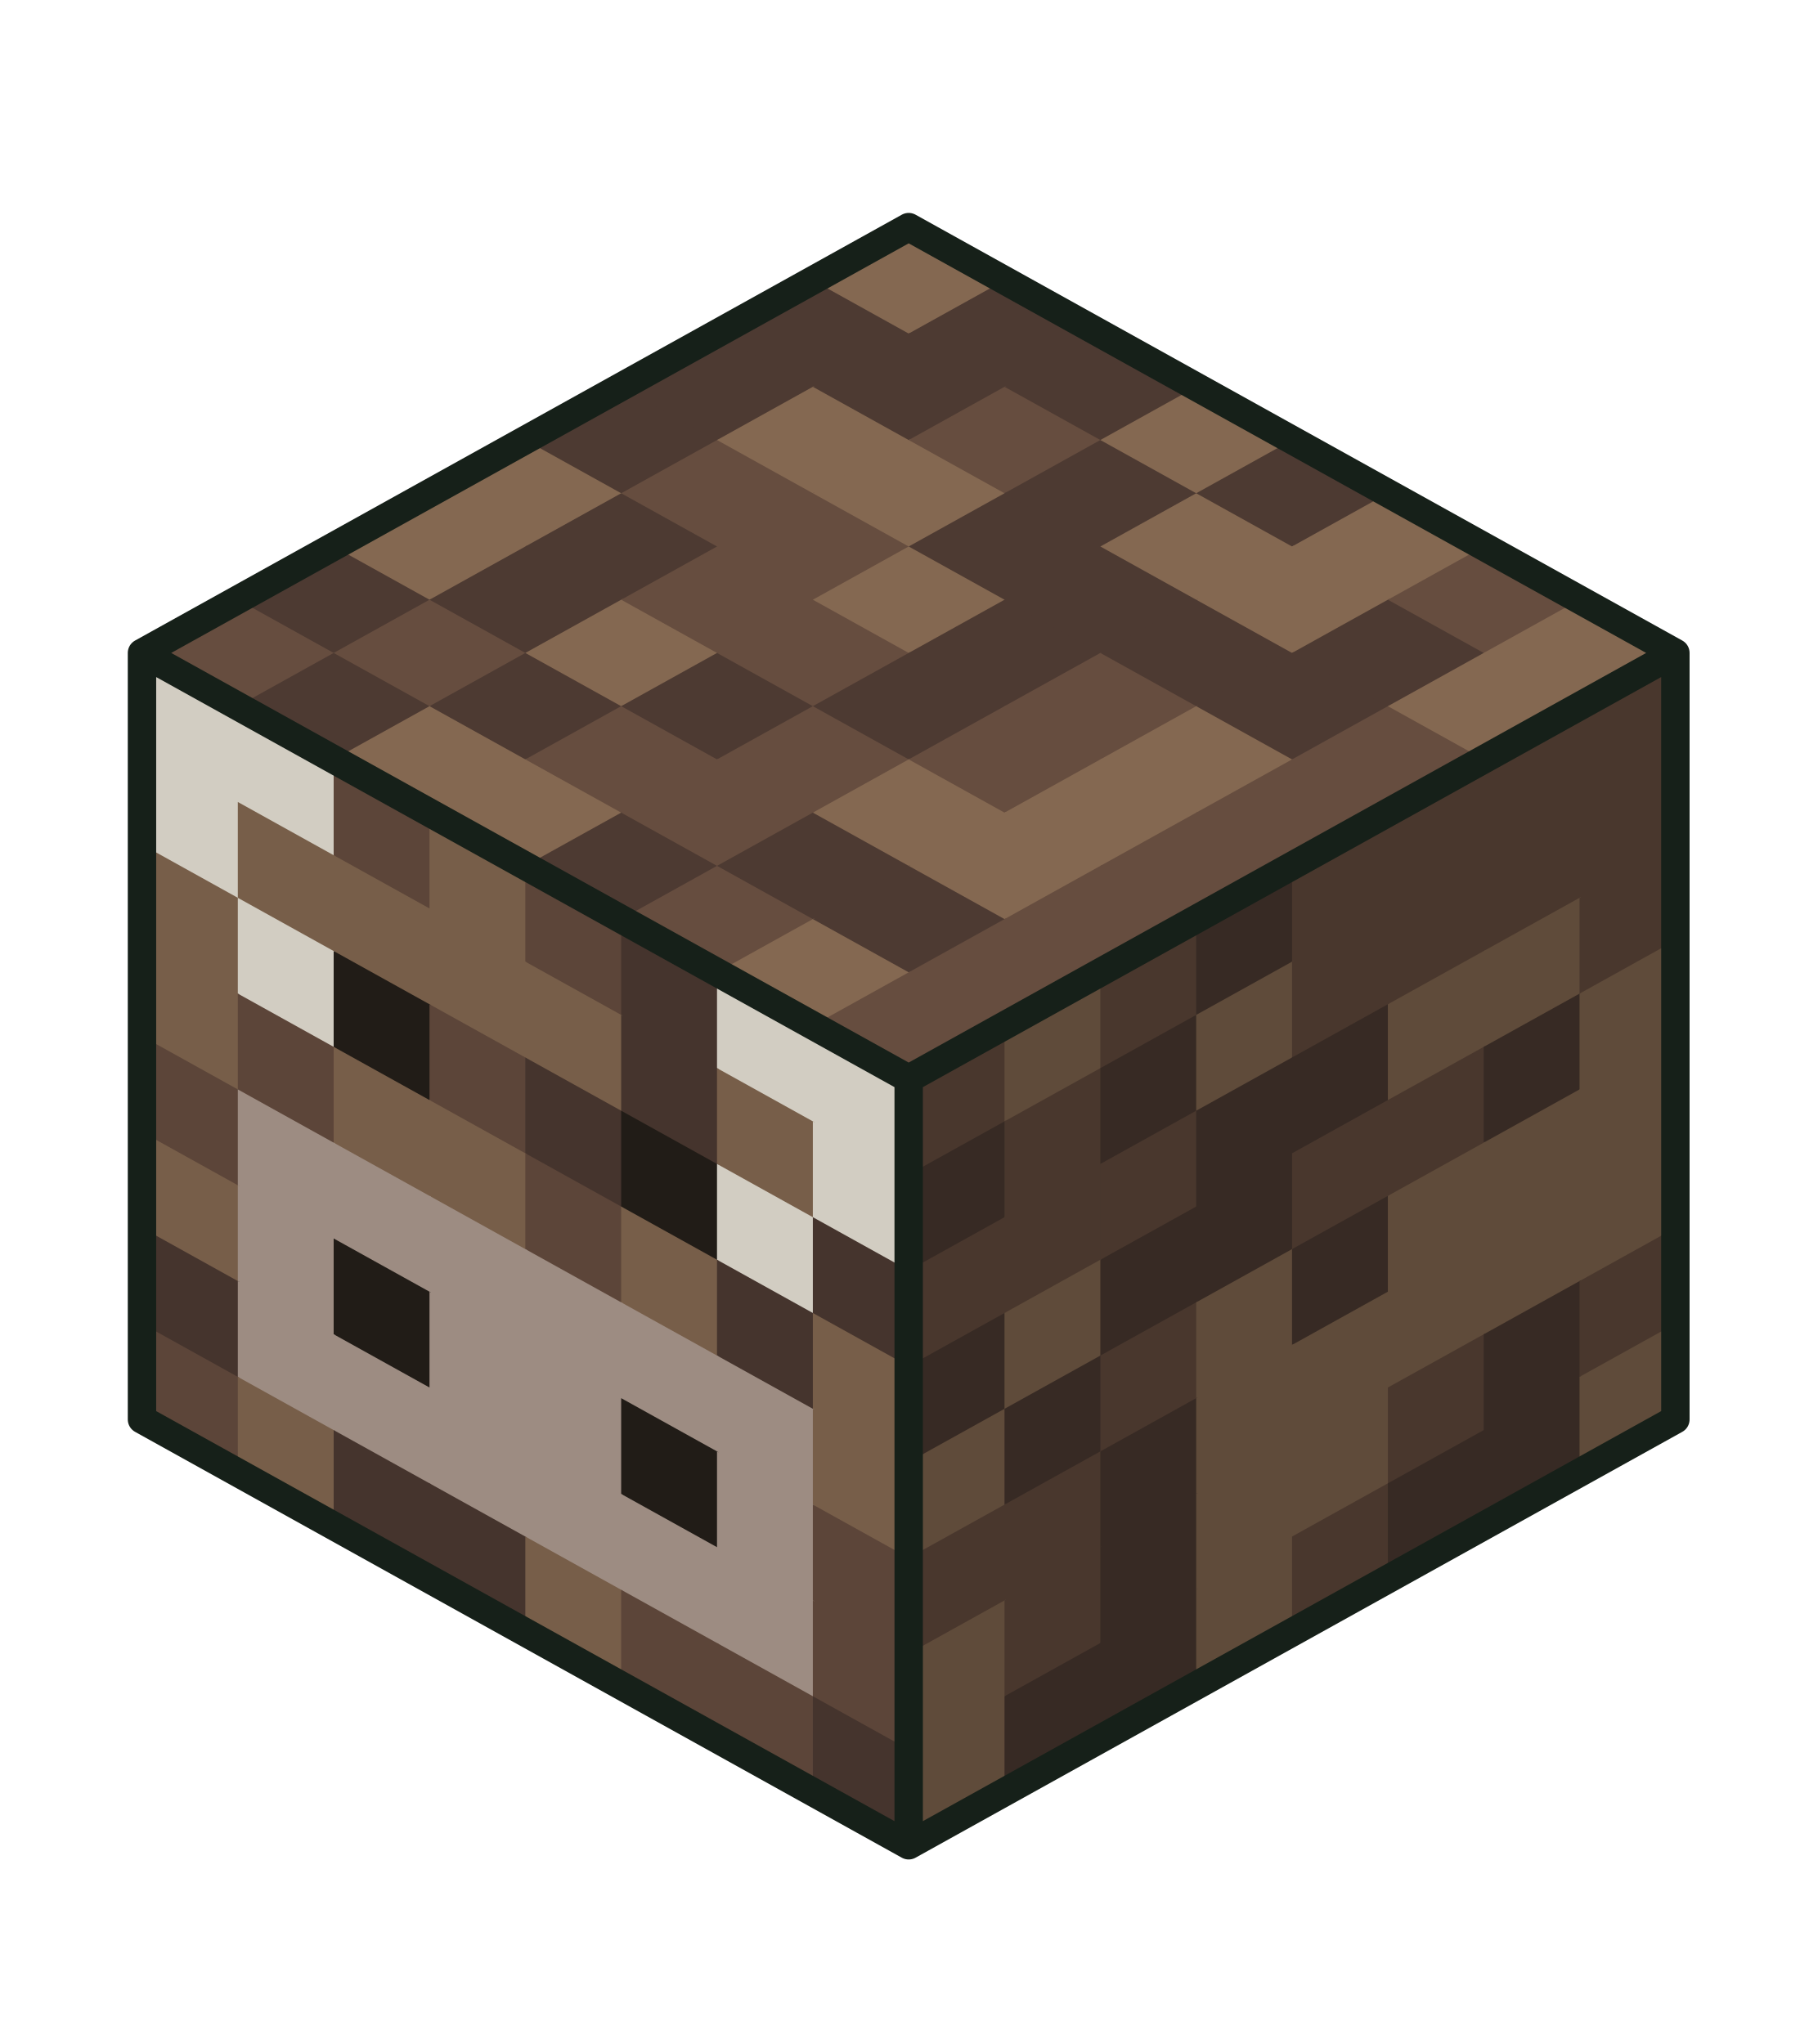
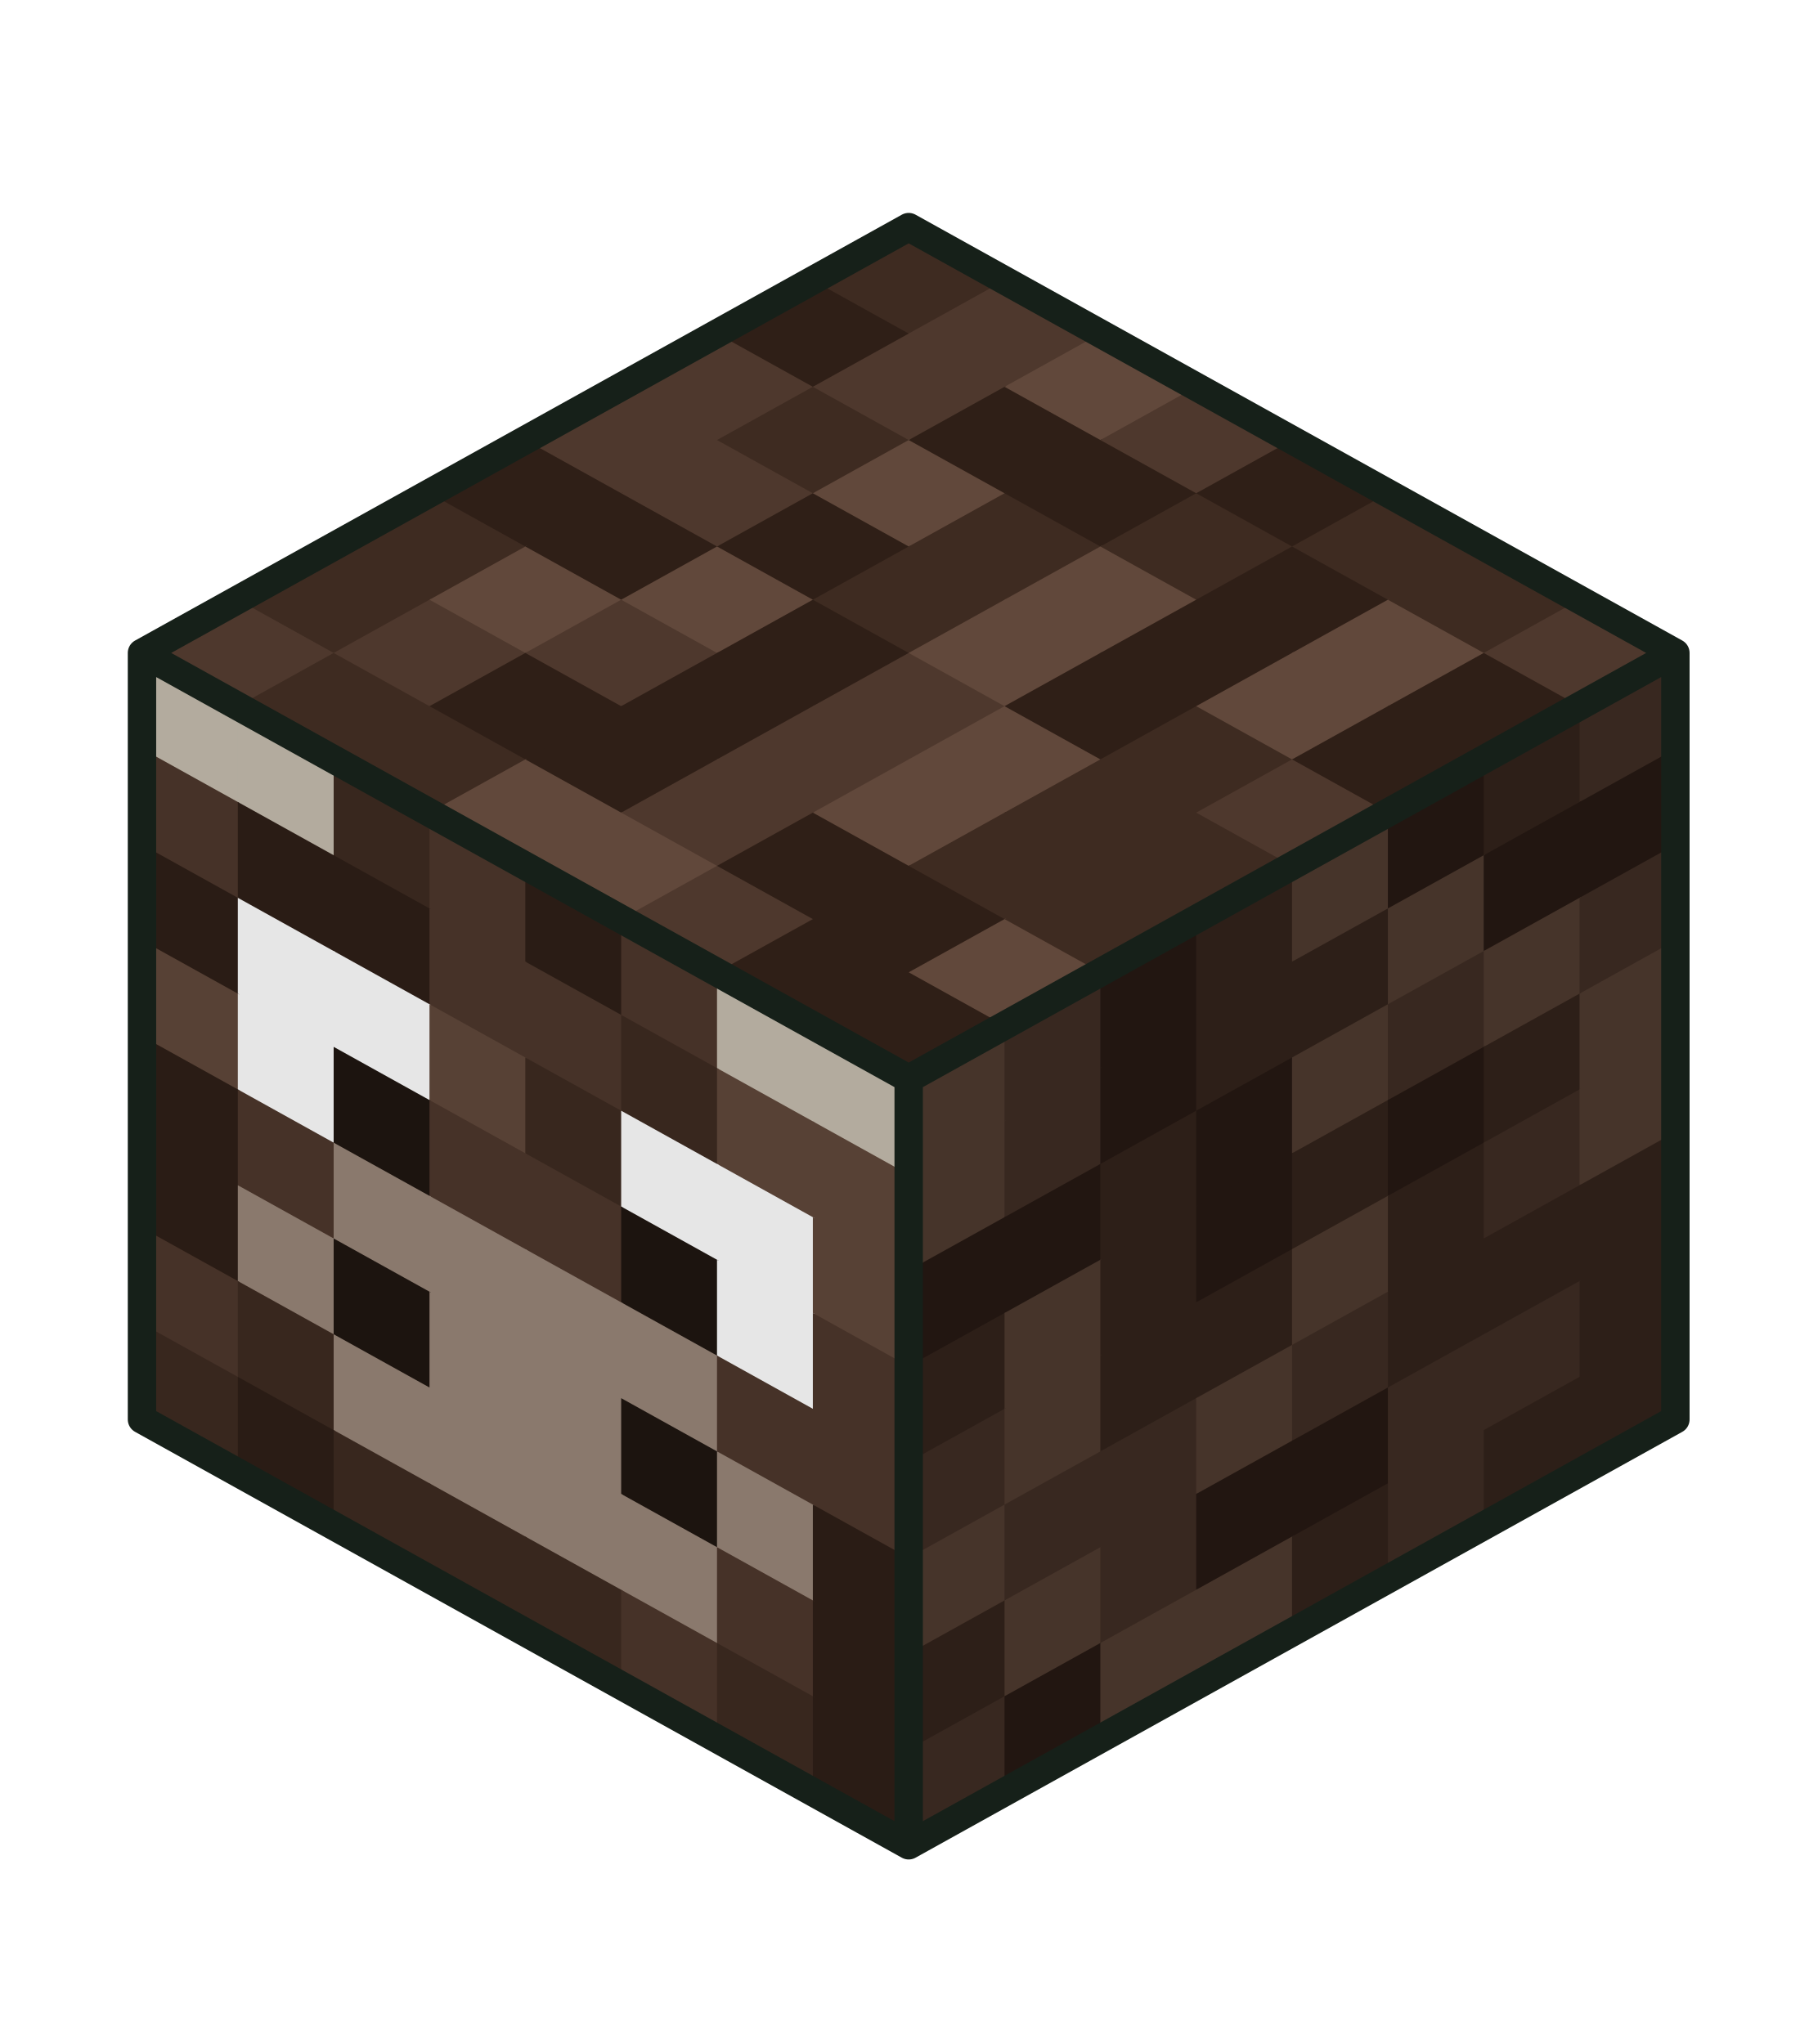
<svg xmlns="http://www.w3.org/2000/svg" viewBox="0 0 128 144" role="img">
  <g transform="matrix(6.75 -3.75 6.75 3.75 10 46)">
-     <rect x="0" y="0" width="1.015" height="1.015" fill="#664d3f" />
-     <rect x="1" y="0" width="1.015" height="1.015" fill="#4d3a32" />
-     <rect x="2" y="0" width="1.015" height="1.015" fill="#846851" />
-     <rect x="3" y="0" width="1.015" height="1.015" fill="#846851" />
-     <rect x="4" y="0" width="1.015" height="1.015" fill="#4d3a32" />
-     <rect x="5" y="0" width="1.015" height="1.015" fill="#4d3a32" />
-     <rect x="6" y="0" width="1.015" height="1.015" fill="#4d3a32" />
-     <rect x="7" y="0" width="1.015" height="1.015" fill="#846851" />
-     <rect x="0" y="1" width="1.015" height="1.015" fill="#4d3a32" />
-     <rect x="1" y="1" width="1.015" height="1.015" fill="#664d3f" />
-     <rect x="2" y="1" width="1.015" height="1.015" fill="#4d3a32" />
-     <rect x="3" y="1" width="1.015" height="1.015" fill="#4d3a32" />
-     <rect x="4" y="1" width="1.015" height="1.015" fill="#664d3f" />
-     <rect x="5" y="1" width="1.015" height="1.015" fill="#846851" />
-     <rect x="6" y="1" width="1.015" height="1.015" fill="#4d3a32" />
-     <rect x="7" y="1" width="1.015" height="1.015" fill="#4d3a32" />
-     <rect x="0" y="2" width="1.015" height="1.015" fill="#846851" />
-     <rect x="1" y="2" width="1.015" height="1.015" fill="#4d3a32" />
-     <rect x="2" y="2" width="1.015" height="1.015" fill="#846851" />
-     <rect x="3" y="2" width="1.015" height="1.015" fill="#664d3f" />
-     <rect x="4" y="2" width="1.015" height="1.015" fill="#664d3f" />
-     <rect x="5" y="2" width="1.015" height="1.015" fill="#846851" />
-     <rect x="6" y="2" width="1.015" height="1.015" fill="#664d3f" />
-     <rect x="7" y="2" width="1.015" height="1.015" fill="#4d3a32" />
-     <rect x="0" y="3" width="1.015" height="1.015" fill="#846851" />
-     <rect x="1" y="3" width="1.015" height="1.015" fill="#664d3f" />
-     <rect x="2" y="3" width="1.015" height="1.015" fill="#4d3a32" />
-     <rect x="3" y="3" width="1.015" height="1.015" fill="#664d3f" />
-     <rect x="4" y="3" width="1.015" height="1.015" fill="#846851" />
-     <rect x="5" y="3" width="1.015" height="1.015" fill="#4d3a32" />
-     <rect x="6" y="3" width="1.015" height="1.015" fill="#4d3a32" />
-     <rect x="7" y="3" width="1.015" height="1.015" fill="#846851" />
-     <rect x="0" y="4" width="1.015" height="1.015" fill="#4d3a32" />
-     <rect x="1" y="4" width="1.015" height="1.015" fill="#664d3f" />
-     <rect x="2" y="4" width="1.015" height="1.015" fill="#664d3f" />
-     <rect x="3" y="4" width="1.015" height="1.015" fill="#4d3a32" />
-     <rect x="4" y="4" width="1.015" height="1.015" fill="#4d3a32" />
-     <rect x="5" y="4" width="1.015" height="1.015" fill="#4d3a32" />
-     <rect x="6" y="4" width="1.015" height="1.015" fill="#846851" />
-     <rect x="7" y="4" width="1.015" height="1.015" fill="#4d3a32" />
-     <rect x="0" y="5" width="1.015" height="1.015" fill="#664d3f" />
-     <rect x="1" y="5" width="1.015" height="1.015" fill="#4d3a32" />
-     <rect x="2" y="5" width="1.015" height="1.015" fill="#846851" />
-     <rect x="3" y="5" width="1.015" height="1.015" fill="#664d3f" />
-     <rect x="4" y="5" width="1.015" height="1.015" fill="#664d3f" />
-     <rect x="5" y="5" width="1.015" height="1.015" fill="#4d3a32" />
-     <rect x="6" y="5" width="1.015" height="1.015" fill="#846851" />
-     <rect x="7" y="5" width="1.015" height="1.015" fill="#846851" />
-     <rect x="0" y="6" width="1.015" height="1.015" fill="#846851" />
-     <rect x="1" y="6" width="1.015" height="1.015" fill="#4d3a32" />
-     <rect x="2" y="6" width="1.015" height="1.015" fill="#846851" />
-     <rect x="3" y="6" width="1.015" height="1.015" fill="#846851" />
-     <rect x="4" y="6" width="1.015" height="1.015" fill="#846851" />
-     <rect x="5" y="6" width="1.015" height="1.015" fill="#4d3a32" />
-     <rect x="6" y="6" width="1.015" height="1.015" fill="#4d3a32" />
-     <rect x="7" y="6" width="1.015" height="1.015" fill="#664d3f" />
-     <rect x="0" y="7" width="1.015" height="1.015" fill="#664d3f" />
-     <rect x="1" y="7" width="1.015" height="1.015" fill="#664d3f" />
-     <rect x="2" y="7" width="1.015" height="1.015" fill="#664d3f" />
-     <rect x="3" y="7" width="1.015" height="1.015" fill="#664d3f" />
-     <rect x="4" y="7" width="1.015" height="1.015" fill="#664d3f" />
-     <rect x="5" y="7" width="1.015" height="1.015" fill="#664d3f" />
-     <rect x="6" y="7" width="1.015" height="1.015" fill="#846851" />
-     <rect x="7" y="7" width="1.015" height="1.015" fill="#846851" />
+     <rect x="0" y="0" width="1.015" height="1.015" fill="#4e382d" />
+     <rect x="1" y="0" width="1.015" height="1.015" fill="#3e2b21" />
+     <rect x="2" y="0" width="1.015" height="1.015" fill="#3e2b21" />
+     <rect x="3" y="0" width="1.015" height="1.015" fill="#2f1f17" />
+     <rect x="4" y="0" width="1.015" height="1.015" fill="#4e382d" />
+     <rect x="5" y="0" width="1.015" height="1.015" fill="#4e382d" />
+     <rect x="6" y="0" width="1.015" height="1.015" fill="#2f1f17" />
+     <rect x="7" y="0" width="1.015" height="1.015" fill="#3e2b21" />
+     <rect x="0" y="1" width="1.015" height="1.015" fill="#3e2b21" />
+     <rect x="1" y="1" width="1.015" height="1.015" fill="#4e382d" />
+     <rect x="2" y="1" width="1.015" height="1.015" fill="#61483b" />
+     <rect x="3" y="1" width="1.015" height="1.015" fill="#2f1f17" />
+     <rect x="4" y="1" width="1.015" height="1.015" fill="#4e382d" />
+     <rect x="5" y="1" width="1.015" height="1.015" fill="#3e2b21" />
+     <rect x="6" y="1" width="1.015" height="1.015" fill="#4e382d" />
+     <rect x="7" y="1" width="1.015" height="1.015" fill="#4e382d" />
+     <rect x="0" y="2" width="1.015" height="1.015" fill="#3e2b21" />
+     <rect x="1" y="2" width="1.015" height="1.015" fill="#2f1f17" />
+     <rect x="2" y="2" width="1.015" height="1.015" fill="#4e382d" />
+     <rect x="3" y="2" width="1.015" height="1.015" fill="#61483b" />
+     <rect x="4" y="2" width="1.015" height="1.015" fill="#2f1f17" />
+     <rect x="5" y="2" width="1.015" height="1.015" fill="#61483b" />
+     <rect x="6" y="2" width="1.015" height="1.015" fill="#2f1f17" />
+     <rect x="7" y="2" width="1.015" height="1.015" fill="#61483b" />
+     <rect x="0" y="3" width="1.015" height="1.015" fill="#61483b" />
+     <rect x="1" y="3" width="1.015" height="1.015" fill="#2f1f17" />
+     <rect x="2" y="3" width="1.015" height="1.015" fill="#2f1f17" />
+     <rect x="3" y="3" width="1.015" height="1.015" fill="#2f1f17" />
+     <rect x="4" y="3" width="1.015" height="1.015" fill="#3e2b21" />
+     <rect x="5" y="3" width="1.015" height="1.015" fill="#3e2b21" />
+     <rect x="6" y="3" width="1.015" height="1.015" fill="#2f1f17" />
+     <rect x="7" y="3" width="1.015" height="1.015" fill="#4e382d" />
+     <rect x="0" y="4" width="1.015" height="1.015" fill="#61483b" />
+     <rect x="1" y="4" width="1.015" height="1.015" fill="#4e382d" />
+     <rect x="2" y="4" width="1.015" height="1.015" fill="#4e382d" />
+     <rect x="3" y="4" width="1.015" height="1.015" fill="#4e382d" />
+     <rect x="4" y="4" width="1.015" height="1.015" fill="#61483b" />
+     <rect x="5" y="4" width="1.015" height="1.015" fill="#61483b" />
+     <rect x="6" y="4" width="1.015" height="1.015" fill="#3e2b21" />
+     <rect x="7" y="4" width="1.015" height="1.015" fill="#2f1f17" />
+     <rect x="0" y="5" width="1.015" height="1.015" fill="#4e382d" />
+     <rect x="1" y="5" width="1.015" height="1.015" fill="#2f1f17" />
+     <rect x="2" y="5" width="1.015" height="1.015" fill="#61483b" />
+     <rect x="3" y="5" width="1.015" height="1.015" fill="#61483b" />
+     <rect x="4" y="5" width="1.015" height="1.015" fill="#2f1f17" />
+     <rect x="5" y="5" width="1.015" height="1.015" fill="#2f1f17" />
+     <rect x="6" y="5" width="1.015" height="1.015" fill="#2f1f17" />
+     <rect x="7" y="5" width="1.015" height="1.015" fill="#3e2b21" />
+     <rect x="0" y="6" width="1.015" height="1.015" fill="#2f1f17" />
+     <rect x="1" y="6" width="1.015" height="1.015" fill="#2f1f17" />
+     <rect x="2" y="6" width="1.015" height="1.015" fill="#3e2b21" />
+     <rect x="3" y="6" width="1.015" height="1.015" fill="#3e2b21" />
+     <rect x="4" y="6" width="1.015" height="1.015" fill="#3e2b21" />
+     <rect x="5" y="6" width="1.015" height="1.015" fill="#61483b" />
+     <rect x="6" y="6" width="1.015" height="1.015" fill="#61483b" />
+     <rect x="7" y="6" width="1.015" height="1.015" fill="#3e2b21" />
+     <rect x="0" y="7" width="1.015" height="1.015" fill="#2f1f17" />
+     <rect x="1" y="7" width="1.015" height="1.015" fill="#61483b" />
+     <rect x="2" y="7" width="1.015" height="1.015" fill="#3e2b21" />
+     <rect x="3" y="7" width="1.015" height="1.015" fill="#3e2b21" />
+     <rect x="4" y="7" width="1.015" height="1.015" fill="#4e382d" />
+     <rect x="5" y="7" width="1.015" height="1.015" fill="#2f1f17" />
+     <rect x="6" y="7" width="1.015" height="1.015" fill="#2f1f17" />
+     <rect x="7" y="7" width="1.015" height="1.015" fill="#4e382d" />
  </g>
  <g transform="matrix(6.75 3.75 0 6.75 10 46)">
-     <rect x="0" y="0" width="1.015" height="1.015" fill="#d2cdc2" />
-     <rect x="1" y="0" width="1.015" height="1.015" fill="#d2cdc2" />
-     <rect x="2" y="0" width="1.015" height="1.015" fill="#5c4539" />
-     <rect x="3" y="0" width="1.015" height="1.015" fill="#775e49" />
-     <rect x="4" y="0" width="1.015" height="1.015" fill="#5c4539" />
-     <rect x="5" y="0" width="1.015" height="1.015" fill="#45342d" />
-     <rect x="6" y="0" width="1.015" height="1.015" fill="#d2cdc2" />
-     <rect x="7" y="0" width="1.015" height="1.015" fill="#d2cdc2" />
-     <rect x="0" y="1" width="1.015" height="1.015" fill="#d2cdc2" />
-     <rect x="1" y="1" width="1.015" height="1.015" fill="#775e49" />
-     <rect x="2" y="1" width="1.015" height="1.015" fill="#775e49" />
-     <rect x="3" y="1" width="1.015" height="1.015" fill="#775e49" />
-     <rect x="4" y="1" width="1.015" height="1.015" fill="#775e49" />
-     <rect x="5" y="1" width="1.015" height="1.015" fill="#45342d" />
-     <rect x="6" y="1" width="1.015" height="1.015" fill="#775e49" />
-     <rect x="7" y="1" width="1.015" height="1.015" fill="#d2cdc2" />
-     <rect x="0" y="2" width="1.015" height="1.015" fill="#775e49" />
-     <rect x="1" y="2" width="1.015" height="1.015" fill="#d2cdc2" />
-     <rect x="2" y="2" width="1.015" height="1.015" fill="#211c17" />
-     <rect x="3" y="2" width="1.015" height="1.015" fill="#5c4539" />
-     <rect x="4" y="2" width="1.015" height="1.015" fill="#45342d" />
-     <rect x="5" y="2" width="1.015" height="1.015" fill="#211c17" />
-     <rect x="6" y="2" width="1.015" height="1.015" fill="#d2cdc2" />
-     <rect x="7" y="2" width="1.015" height="1.015" fill="#45342d" />
-     <rect x="0" y="3" width="1.015" height="1.015" fill="#775e49" />
-     <rect x="1" y="3" width="1.015" height="1.015" fill="#5c4539" />
-     <rect x="2" y="3" width="1.015" height="1.015" fill="#775e49" />
-     <rect x="3" y="3" width="1.015" height="1.015" fill="#775e49" />
-     <rect x="4" y="3" width="1.015" height="1.015" fill="#5c4539" />
-     <rect x="5" y="3" width="1.015" height="1.015" fill="#775e49" />
-     <rect x="6" y="3" width="1.015" height="1.015" fill="#45342d" />
-     <rect x="7" y="3" width="1.015" height="1.015" fill="#775e49" />
-     <rect x="0" y="4" width="1.015" height="1.015" fill="#5c4539" />
-     <rect x="1" y="4" width="1.015" height="1.015" fill="#9d8c82" />
-     <rect x="2" y="4" width="1.015" height="1.015" fill="#9d8c82" />
-     <rect x="3" y="4" width="1.015" height="1.015" fill="#9d8c82" />
-     <rect x="4" y="4" width="1.015" height="1.015" fill="#9d8c82" />
-     <rect x="5" y="4" width="1.015" height="1.015" fill="#9d8c82" />
-     <rect x="6" y="4" width="1.015" height="1.015" fill="#9d8c82" />
-     <rect x="7" y="4" width="1.015" height="1.015" fill="#775e49" />
-     <rect x="0" y="5" width="1.015" height="1.015" fill="#775e49" />
-     <rect x="1" y="5" width="1.015" height="1.015" fill="#9d8c82" />
-     <rect x="2" y="5" width="1.015" height="1.015" fill="#211c17" />
-     <rect x="3" y="5" width="1.015" height="1.015" fill="#9d8c82" />
-     <rect x="4" y="5" width="1.015" height="1.015" fill="#9d8c82" />
-     <rect x="5" y="5" width="1.015" height="1.015" fill="#211c17" />
-     <rect x="6" y="5" width="1.015" height="1.015" fill="#9d8c82" />
-     <rect x="7" y="5" width="1.015" height="1.015" fill="#5c4539" />
-     <rect x="0" y="6" width="1.015" height="1.015" fill="#45342d" />
-     <rect x="1" y="6" width="1.015" height="1.015" fill="#9d8c82" />
-     <rect x="2" y="6" width="1.015" height="1.015" fill="#9d8c82" />
-     <rect x="3" y="6" width="1.015" height="1.015" fill="#9d8c82" />
-     <rect x="4" y="6" width="1.015" height="1.015" fill="#9d8c82" />
-     <rect x="5" y="6" width="1.015" height="1.015" fill="#9d8c82" />
-     <rect x="6" y="6" width="1.015" height="1.015" fill="#9d8c82" />
-     <rect x="7" y="6" width="1.015" height="1.015" fill="#5c4539" />
-     <rect x="0" y="7" width="1.015" height="1.015" fill="#5c4539" />
-     <rect x="1" y="7" width="1.015" height="1.015" fill="#775e49" />
-     <rect x="2" y="7" width="1.015" height="1.015" fill="#45342d" />
-     <rect x="3" y="7" width="1.015" height="1.015" fill="#45342d" />
-     <rect x="4" y="7" width="1.015" height="1.015" fill="#775e49" />
-     <rect x="5" y="7" width="1.015" height="1.015" fill="#5c4539" />
-     <rect x="6" y="7" width="1.015" height="1.015" fill="#5c4539" />
-     <rect x="7" y="7" width="1.015" height="1.015" fill="#45342d" />
+     <rect x="0" y="0" width="1.015" height="1.015" fill="#b3ab9e" />
+     <rect x="1" y="0" width="1.015" height="1.015" fill="#b3ab9e" />
+     <rect x="2" y="0" width="1.015" height="1.015" fill="#38271e" />
+     <rect x="3" y="0" width="1.015" height="1.015" fill="#463228" />
+     <rect x="4" y="0" width="1.015" height="1.015" fill="#2a1c15" />
+     <rect x="5" y="0" width="1.015" height="1.015" fill="#463228" />
+     <rect x="6" y="0" width="1.015" height="1.015" fill="#b3ab9e" />
+     <rect x="7" y="0" width="1.015" height="1.015" fill="#b3ab9e" />
+     <rect x="0" y="1" width="1.015" height="1.015" fill="#463228" />
+     <rect x="1" y="1" width="1.015" height="1.015" fill="#2a1c15" />
+     <rect x="2" y="1" width="1.015" height="1.015" fill="#2a1c15" />
+     <rect x="3" y="1" width="1.015" height="1.015" fill="#463228" />
+     <rect x="4" y="1" width="1.015" height="1.015" fill="#463228" />
+     <rect x="5" y="1" width="1.015" height="1.015" fill="#38271e" />
+     <rect x="6" y="1" width="1.015" height="1.015" fill="#574135" />
+     <rect x="7" y="1" width="1.015" height="1.015" fill="#574135" />
+     <rect x="0" y="2" width="1.015" height="1.015" fill="#2a1c15" />
+     <rect x="1" y="2" width="1.015" height="1.015" fill="#e6e6e6" />
+     <rect x="2" y="2" width="1.015" height="1.015" fill="#e6e6e6" />
+     <rect x="3" y="2" width="1.015" height="1.015" fill="#574135" />
+     <rect x="4" y="2" width="1.015" height="1.015" fill="#38271e" />
+     <rect x="5" y="2" width="1.015" height="1.015" fill="#e6e6e6" />
+     <rect x="6" y="2" width="1.015" height="1.015" fill="#e6e6e6" />
+     <rect x="7" y="2" width="1.015" height="1.015" fill="#574135" />
+     <rect x="0" y="3" width="1.015" height="1.015" fill="#574135" />
+     <rect x="1" y="3" width="1.015" height="1.015" fill="#e6e6e6" />
+     <rect x="2" y="3" width="1.015" height="1.015" fill="#1c140f" />
+     <rect x="3" y="3" width="1.015" height="1.015" fill="#463228" />
+     <rect x="4" y="3" width="1.015" height="1.015" fill="#463228" />
+     <rect x="5" y="3" width="1.015" height="1.015" fill="#1c140f" />
+     <rect x="6" y="3" width="1.015" height="1.015" fill="#e6e6e6" />
+     <rect x="7" y="3" width="1.015" height="1.015" fill="#463228" />
+     <rect x="0" y="4" width="1.015" height="1.015" fill="#2a1c15" />
+     <rect x="1" y="4" width="1.015" height="1.015" fill="#463228" />
+     <rect x="2" y="4" width="1.015" height="1.015" fill="#8a796d" />
+     <rect x="3" y="4" width="1.015" height="1.015" fill="#8a796d" />
+     <rect x="4" y="4" width="1.015" height="1.015" fill="#8a796d" />
+     <rect x="5" y="4" width="1.015" height="1.015" fill="#8a796d" />
+     <rect x="6" y="4" width="1.015" height="1.015" fill="#463228" />
+     <rect x="7" y="4" width="1.015" height="1.015" fill="#463228" />
+     <rect x="0" y="5" width="1.015" height="1.015" fill="#2a1c15" />
+     <rect x="1" y="5" width="1.015" height="1.015" fill="#8a796d" />
+     <rect x="2" y="5" width="1.015" height="1.015" fill="#1c140f" />
+     <rect x="3" y="5" width="1.015" height="1.015" fill="#8a796d" />
+     <rect x="4" y="5" width="1.015" height="1.015" fill="#8a796d" />
+     <rect x="5" y="5" width="1.015" height="1.015" fill="#1c140f" />
+     <rect x="6" y="5" width="1.015" height="1.015" fill="#8a796d" />
+     <rect x="7" y="5" width="1.015" height="1.015" fill="#2a1c15" />
+     <rect x="0" y="6" width="1.015" height="1.015" fill="#463228" />
+     <rect x="1" y="6" width="1.015" height="1.015" fill="#38271e" />
+     <rect x="2" y="6" width="1.015" height="1.015" fill="#8a796d" />
+     <rect x="3" y="6" width="1.015" height="1.015" fill="#8a796d" />
+     <rect x="4" y="6" width="1.015" height="1.015" fill="#8a796d" />
+     <rect x="5" y="6" width="1.015" height="1.015" fill="#8a796d" />
+     <rect x="6" y="6" width="1.015" height="1.015" fill="#463228" />
+     <rect x="7" y="6" width="1.015" height="1.015" fill="#2a1c15" />
+     <rect x="0" y="7" width="1.015" height="1.015" fill="#38271e" />
+     <rect x="1" y="7" width="1.015" height="1.015" fill="#2a1c15" />
+     <rect x="2" y="7" width="1.015" height="1.015" fill="#38271e" />
+     <rect x="3" y="7" width="1.015" height="1.015" fill="#38271e" />
+     <rect x="4" y="7" width="1.015" height="1.015" fill="#38271e" />
+     <rect x="5" y="7" width="1.015" height="1.015" fill="#463228" />
+     <rect x="6" y="7" width="1.015" height="1.015" fill="#38271e" />
+     <rect x="7" y="7" width="1.015" height="1.015" fill="#2a1c15" />
  </g>
  <g transform="matrix(6.75 -3.75 0 6.75 64 76)">
-     <rect x="0" y="0" width="1.015" height="1.015" fill="#49372d" />
-     <rect x="1" y="0" width="1.015" height="1.015" fill="#5f4b3a" />
-     <rect x="2" y="0" width="1.015" height="1.015" fill="#49372d" />
-     <rect x="3" y="0" width="1.015" height="1.015" fill="#372a24" />
-     <rect x="4" y="0" width="1.015" height="1.015" fill="#49372d" />
-     <rect x="5" y="0" width="1.015" height="1.015" fill="#49372d" />
-     <rect x="6" y="0" width="1.015" height="1.015" fill="#49372d" />
-     <rect x="7" y="0" width="1.015" height="1.015" fill="#49372d" />
-     <rect x="0" y="1" width="1.015" height="1.015" fill="#372a24" />
-     <rect x="1" y="1" width="1.015" height="1.015" fill="#49372d" />
-     <rect x="2" y="1" width="1.015" height="1.015" fill="#372a24" />
-     <rect x="3" y="1" width="1.015" height="1.015" fill="#5f4b3a" />
-     <rect x="4" y="1" width="1.015" height="1.015" fill="#49372d" />
-     <rect x="5" y="1" width="1.015" height="1.015" fill="#49372d" />
-     <rect x="6" y="1" width="1.015" height="1.015" fill="#49372d" />
-     <rect x="7" y="1" width="1.015" height="1.015" fill="#49372d" />
-     <rect x="0" y="2" width="1.015" height="1.015" fill="#49372d" />
-     <rect x="1" y="2" width="1.015" height="1.015" fill="#49372d" />
-     <rect x="2" y="2" width="1.015" height="1.015" fill="#49372d" />
-     <rect x="3" y="2" width="1.015" height="1.015" fill="#372a24" />
-     <rect x="4" y="2" width="1.015" height="1.015" fill="#372a24" />
-     <rect x="5" y="2" width="1.015" height="1.015" fill="#5f4b3a" />
-     <rect x="6" y="2" width="1.015" height="1.015" fill="#5f4b3a" />
-     <rect x="7" y="2" width="1.015" height="1.015" fill="#49372d" />
-     <rect x="0" y="3" width="1.015" height="1.015" fill="#372a24" />
-     <rect x="1" y="3" width="1.015" height="1.015" fill="#5f4b3a" />
-     <rect x="2" y="3" width="1.015" height="1.015" fill="#372a24" />
-     <rect x="3" y="3" width="1.015" height="1.015" fill="#372a24" />
-     <rect x="4" y="3" width="1.015" height="1.015" fill="#49372d" />
-     <rect x="5" y="3" width="1.015" height="1.015" fill="#49372d" />
-     <rect x="6" y="3" width="1.015" height="1.015" fill="#372a24" />
-     <rect x="7" y="3" width="1.015" height="1.015" fill="#5f4b3a" />
-     <rect x="0" y="4" width="1.015" height="1.015" fill="#5f4b3a" />
-     <rect x="1" y="4" width="1.015" height="1.015" fill="#372a24" />
-     <rect x="2" y="4" width="1.015" height="1.015" fill="#49372d" />
-     <rect x="3" y="4" width="1.015" height="1.015" fill="#5f4b3a" />
-     <rect x="4" y="4" width="1.015" height="1.015" fill="#372a24" />
-     <rect x="5" y="4" width="1.015" height="1.015" fill="#5f4b3a" />
-     <rect x="6" y="4" width="1.015" height="1.015" fill="#5f4b3a" />
-     <rect x="7" y="4" width="1.015" height="1.015" fill="#5f4b3a" />
-     <rect x="0" y="5" width="1.015" height="1.015" fill="#49372d" />
-     <rect x="1" y="5" width="1.015" height="1.015" fill="#49372d" />
-     <rect x="2" y="5" width="1.015" height="1.015" fill="#372a24" />
-     <rect x="3" y="5" width="1.015" height="1.015" fill="#5f4b3a" />
-     <rect x="4" y="5" width="1.015" height="1.015" fill="#5f4b3a" />
-     <rect x="5" y="5" width="1.015" height="1.015" fill="#5f4b3a" />
-     <rect x="6" y="5" width="1.015" height="1.015" fill="#5f4b3a" />
-     <rect x="7" y="5" width="1.015" height="1.015" fill="#5f4b3a" />
-     <rect x="0" y="6" width="1.015" height="1.015" fill="#5f4b3a" />
-     <rect x="1" y="6" width="1.015" height="1.015" fill="#49372d" />
-     <rect x="2" y="6" width="1.015" height="1.015" fill="#372a24" />
-     <rect x="3" y="6" width="1.015" height="1.015" fill="#5f4b3a" />
-     <rect x="4" y="6" width="1.015" height="1.015" fill="#5f4b3a" />
-     <rect x="5" y="6" width="1.015" height="1.015" fill="#49372d" />
-     <rect x="6" y="6" width="1.015" height="1.015" fill="#372a24" />
-     <rect x="7" y="6" width="1.015" height="1.015" fill="#49372d" />
-     <rect x="0" y="7" width="1.015" height="1.015" fill="#5f4b3a" />
-     <rect x="1" y="7" width="1.015" height="1.015" fill="#372a24" />
-     <rect x="2" y="7" width="1.015" height="1.015" fill="#372a24" />
-     <rect x="3" y="7" width="1.015" height="1.015" fill="#5f4b3a" />
-     <rect x="4" y="7" width="1.015" height="1.015" fill="#49372d" />
-     <rect x="5" y="7" width="1.015" height="1.015" fill="#372a24" />
-     <rect x="6" y="7" width="1.015" height="1.015" fill="#372a24" />
-     <rect x="7" y="7" width="1.015" height="1.015" fill="#5f4b3a" />
+     <rect x="0" y="0" width="1.015" height="1.015" fill="#46342a" />
+     <rect x="1" y="0" width="1.015" height="1.015" fill="#382820" />
+     <rect x="2" y="0" width="1.015" height="1.015" fill="#221611" />
+     <rect x="3" y="0" width="1.015" height="1.015" fill="#2d1f18" />
+     <rect x="4" y="0" width="1.015" height="1.015" fill="#46342a" />
+     <rect x="5" y="0" width="1.015" height="1.015" fill="#221611" />
+     <rect x="6" y="0" width="1.015" height="1.015" fill="#2d1f18" />
+     <rect x="7" y="0" width="1.015" height="1.015" fill="#382820" />
+     <rect x="0" y="1" width="1.015" height="1.015" fill="#46342a" />
+     <rect x="1" y="1" width="1.015" height="1.015" fill="#382820" />
+     <rect x="2" y="1" width="1.015" height="1.015" fill="#221611" />
+     <rect x="3" y="1" width="1.015" height="1.015" fill="#2d1f18" />
+     <rect x="4" y="1" width="1.015" height="1.015" fill="#2d1f18" />
+     <rect x="5" y="1" width="1.015" height="1.015" fill="#46342a" />
+     <rect x="6" y="1" width="1.015" height="1.015" fill="#221611" />
+     <rect x="7" y="1" width="1.015" height="1.015" fill="#221611" />
+     <rect x="0" y="2" width="1.015" height="1.015" fill="#221611" />
+     <rect x="1" y="2" width="1.015" height="1.015" fill="#221611" />
+     <rect x="2" y="2" width="1.015" height="1.015" fill="#2d1f18" />
+     <rect x="3" y="2" width="1.015" height="1.015" fill="#221611" />
+     <rect x="4" y="2" width="1.015" height="1.015" fill="#46342a" />
+     <rect x="5" y="2" width="1.015" height="1.015" fill="#382820" />
+     <rect x="6" y="2" width="1.015" height="1.015" fill="#46342a" />
+     <rect x="7" y="2" width="1.015" height="1.015" fill="#382820" />
+     <rect x="0" y="3" width="1.015" height="1.015" fill="#2d1f18" />
+     <rect x="1" y="3" width="1.015" height="1.015" fill="#46342a" />
+     <rect x="2" y="3" width="1.015" height="1.015" fill="#2d1f18" />
+     <rect x="3" y="3" width="1.015" height="1.015" fill="#221611" />
+     <rect x="4" y="3" width="1.015" height="1.015" fill="#2d1f18" />
+     <rect x="5" y="3" width="1.015" height="1.015" fill="#221611" />
+     <rect x="6" y="3" width="1.015" height="1.015" fill="#2d1f18" />
+     <rect x="7" y="3" width="1.015" height="1.015" fill="#46342a" />
+     <rect x="0" y="4" width="1.015" height="1.015" fill="#382820" />
+     <rect x="1" y="4" width="1.015" height="1.015" fill="#46342a" />
+     <rect x="2" y="4" width="1.015" height="1.015" fill="#2d1f18" />
+     <rect x="3" y="4" width="1.015" height="1.015" fill="#2d1f18" />
+     <rect x="4" y="4" width="1.015" height="1.015" fill="#46342a" />
+     <rect x="5" y="4" width="1.015" height="1.015" fill="#2d1f18" />
+     <rect x="6" y="4" width="1.015" height="1.015" fill="#382820" />
+     <rect x="7" y="4" width="1.015" height="1.015" fill="#46342a" />
+     <rect x="0" y="5" width="1.015" height="1.015" fill="#46342a" />
+     <rect x="1" y="5" width="1.015" height="1.015" fill="#382820" />
+     <rect x="2" y="5" width="1.015" height="1.015" fill="#382820" />
+     <rect x="3" y="5" width="1.015" height="1.015" fill="#46342a" />
+     <rect x="4" y="5" width="1.015" height="1.015" fill="#382820" />
+     <rect x="5" y="5" width="1.015" height="1.015" fill="#2d1f18" />
+     <rect x="6" y="5" width="1.015" height="1.015" fill="#2d1f18" />
+     <rect x="7" y="5" width="1.015" height="1.015" fill="#2d1f18" />
+     <rect x="0" y="6" width="1.015" height="1.015" fill="#2d1f18" />
+     <rect x="1" y="6" width="1.015" height="1.015" fill="#46342a" />
+     <rect x="2" y="6" width="1.015" height="1.015" fill="#382820" />
+     <rect x="3" y="6" width="1.015" height="1.015" fill="#221611" />
+     <rect x="4" y="6" width="1.015" height="1.015" fill="#221611" />
+     <rect x="5" y="6" width="1.015" height="1.015" fill="#382820" />
+     <rect x="6" y="6" width="1.015" height="1.015" fill="#382820" />
+     <rect x="7" y="6" width="1.015" height="1.015" fill="#2d1f18" />
+     <rect x="0" y="7" width="1.015" height="1.015" fill="#382820" />
+     <rect x="1" y="7" width="1.015" height="1.015" fill="#221611" />
+     <rect x="2" y="7" width="1.015" height="1.015" fill="#46342a" />
+     <rect x="3" y="7" width="1.015" height="1.015" fill="#46342a" />
+     <rect x="4" y="7" width="1.015" height="1.015" fill="#2d1f18" />
+     <rect x="5" y="7" width="1.015" height="1.015" fill="#382820" />
+     <rect x="6" y="7" width="1.015" height="1.015" fill="#2d1f18" />
+     <rect x="7" y="7" width="1.015" height="1.015" fill="#2d1f18" />
  </g>
  <path d="M64 16 118 46V100L64 130 10 100V46Z M10 46 64 76 118 46 M64 76V130" fill="none" stroke="#162019" stroke-width="2" stroke-linejoin="round" />
</svg>
